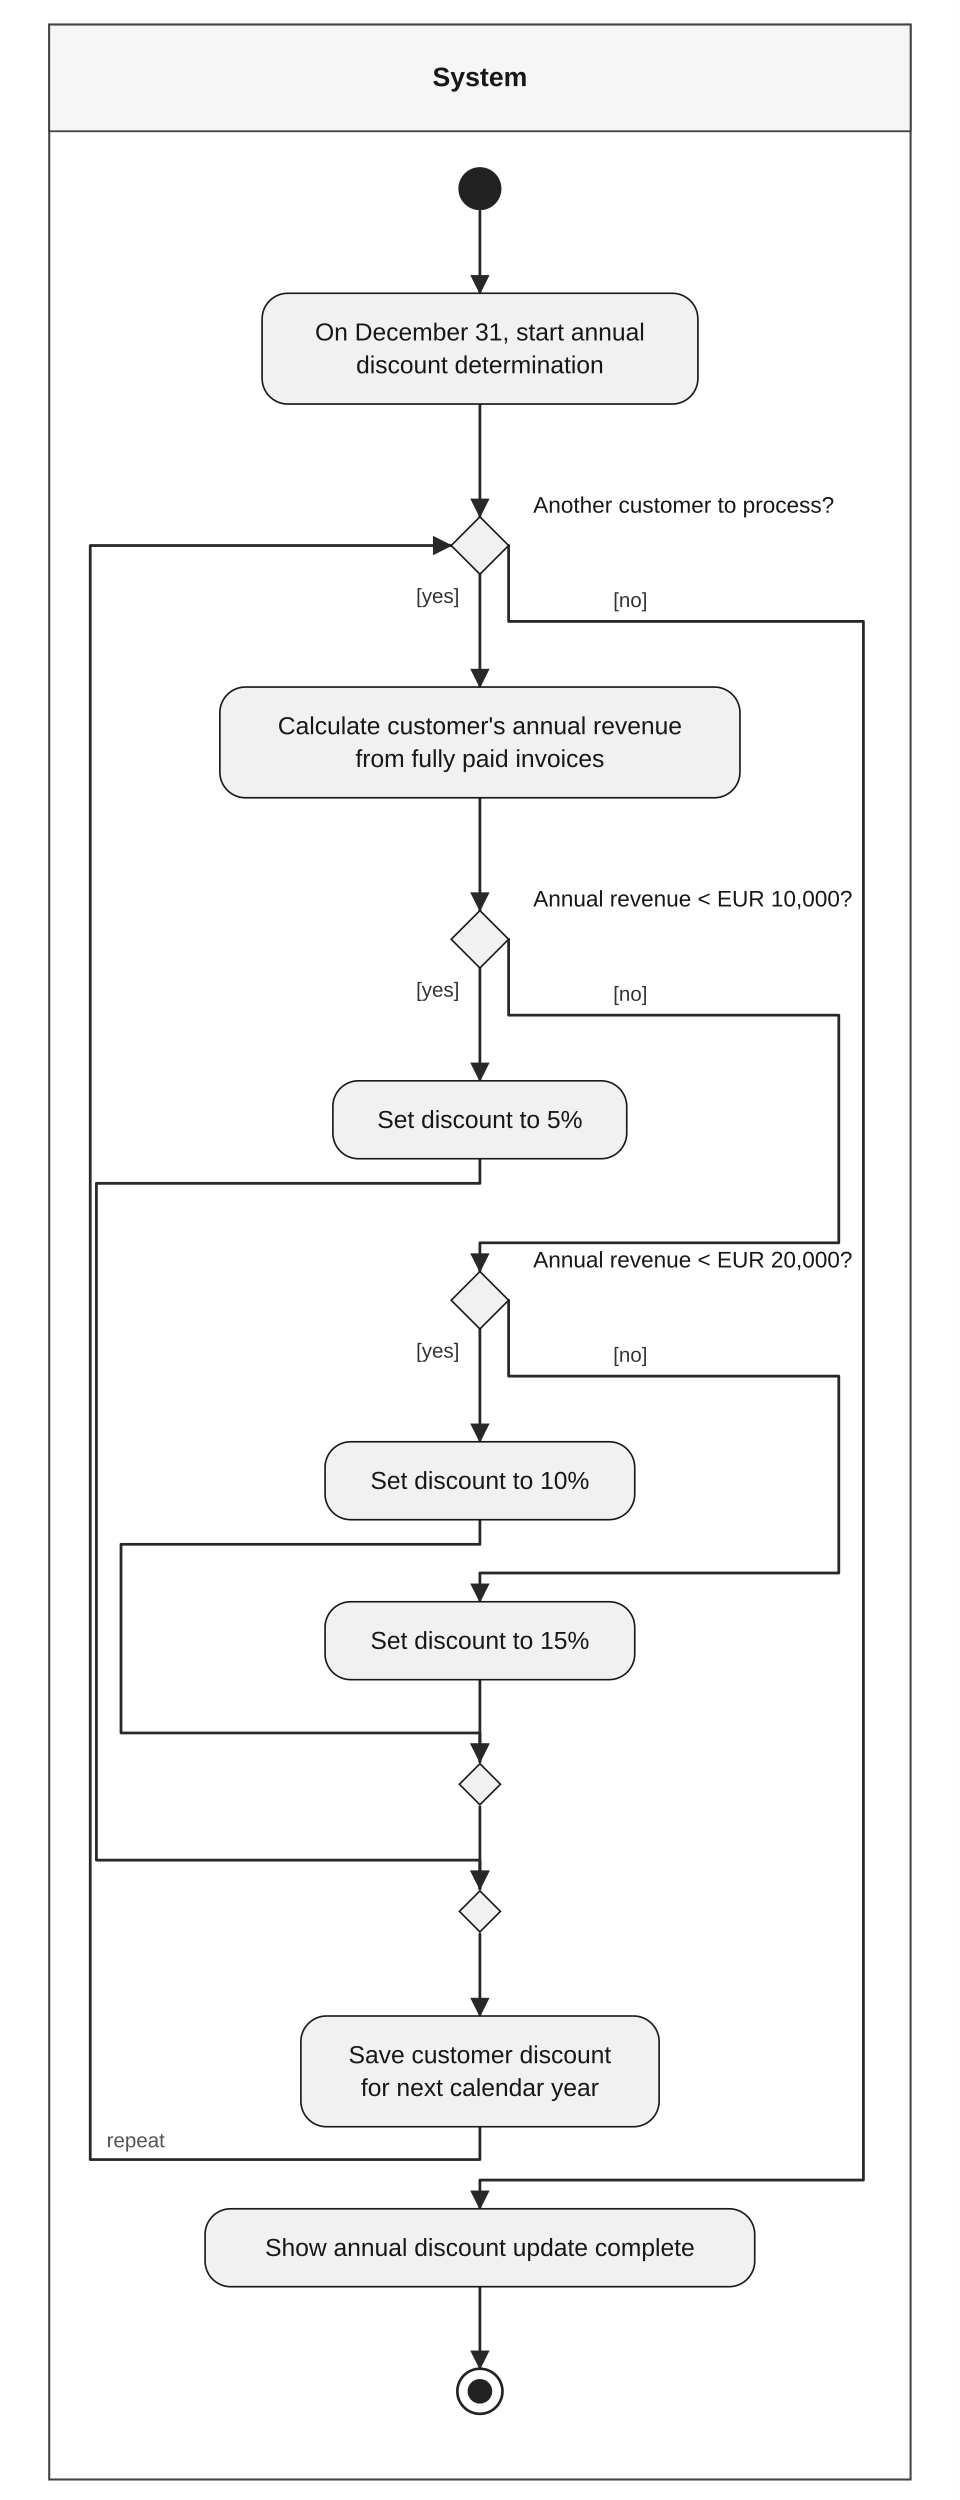
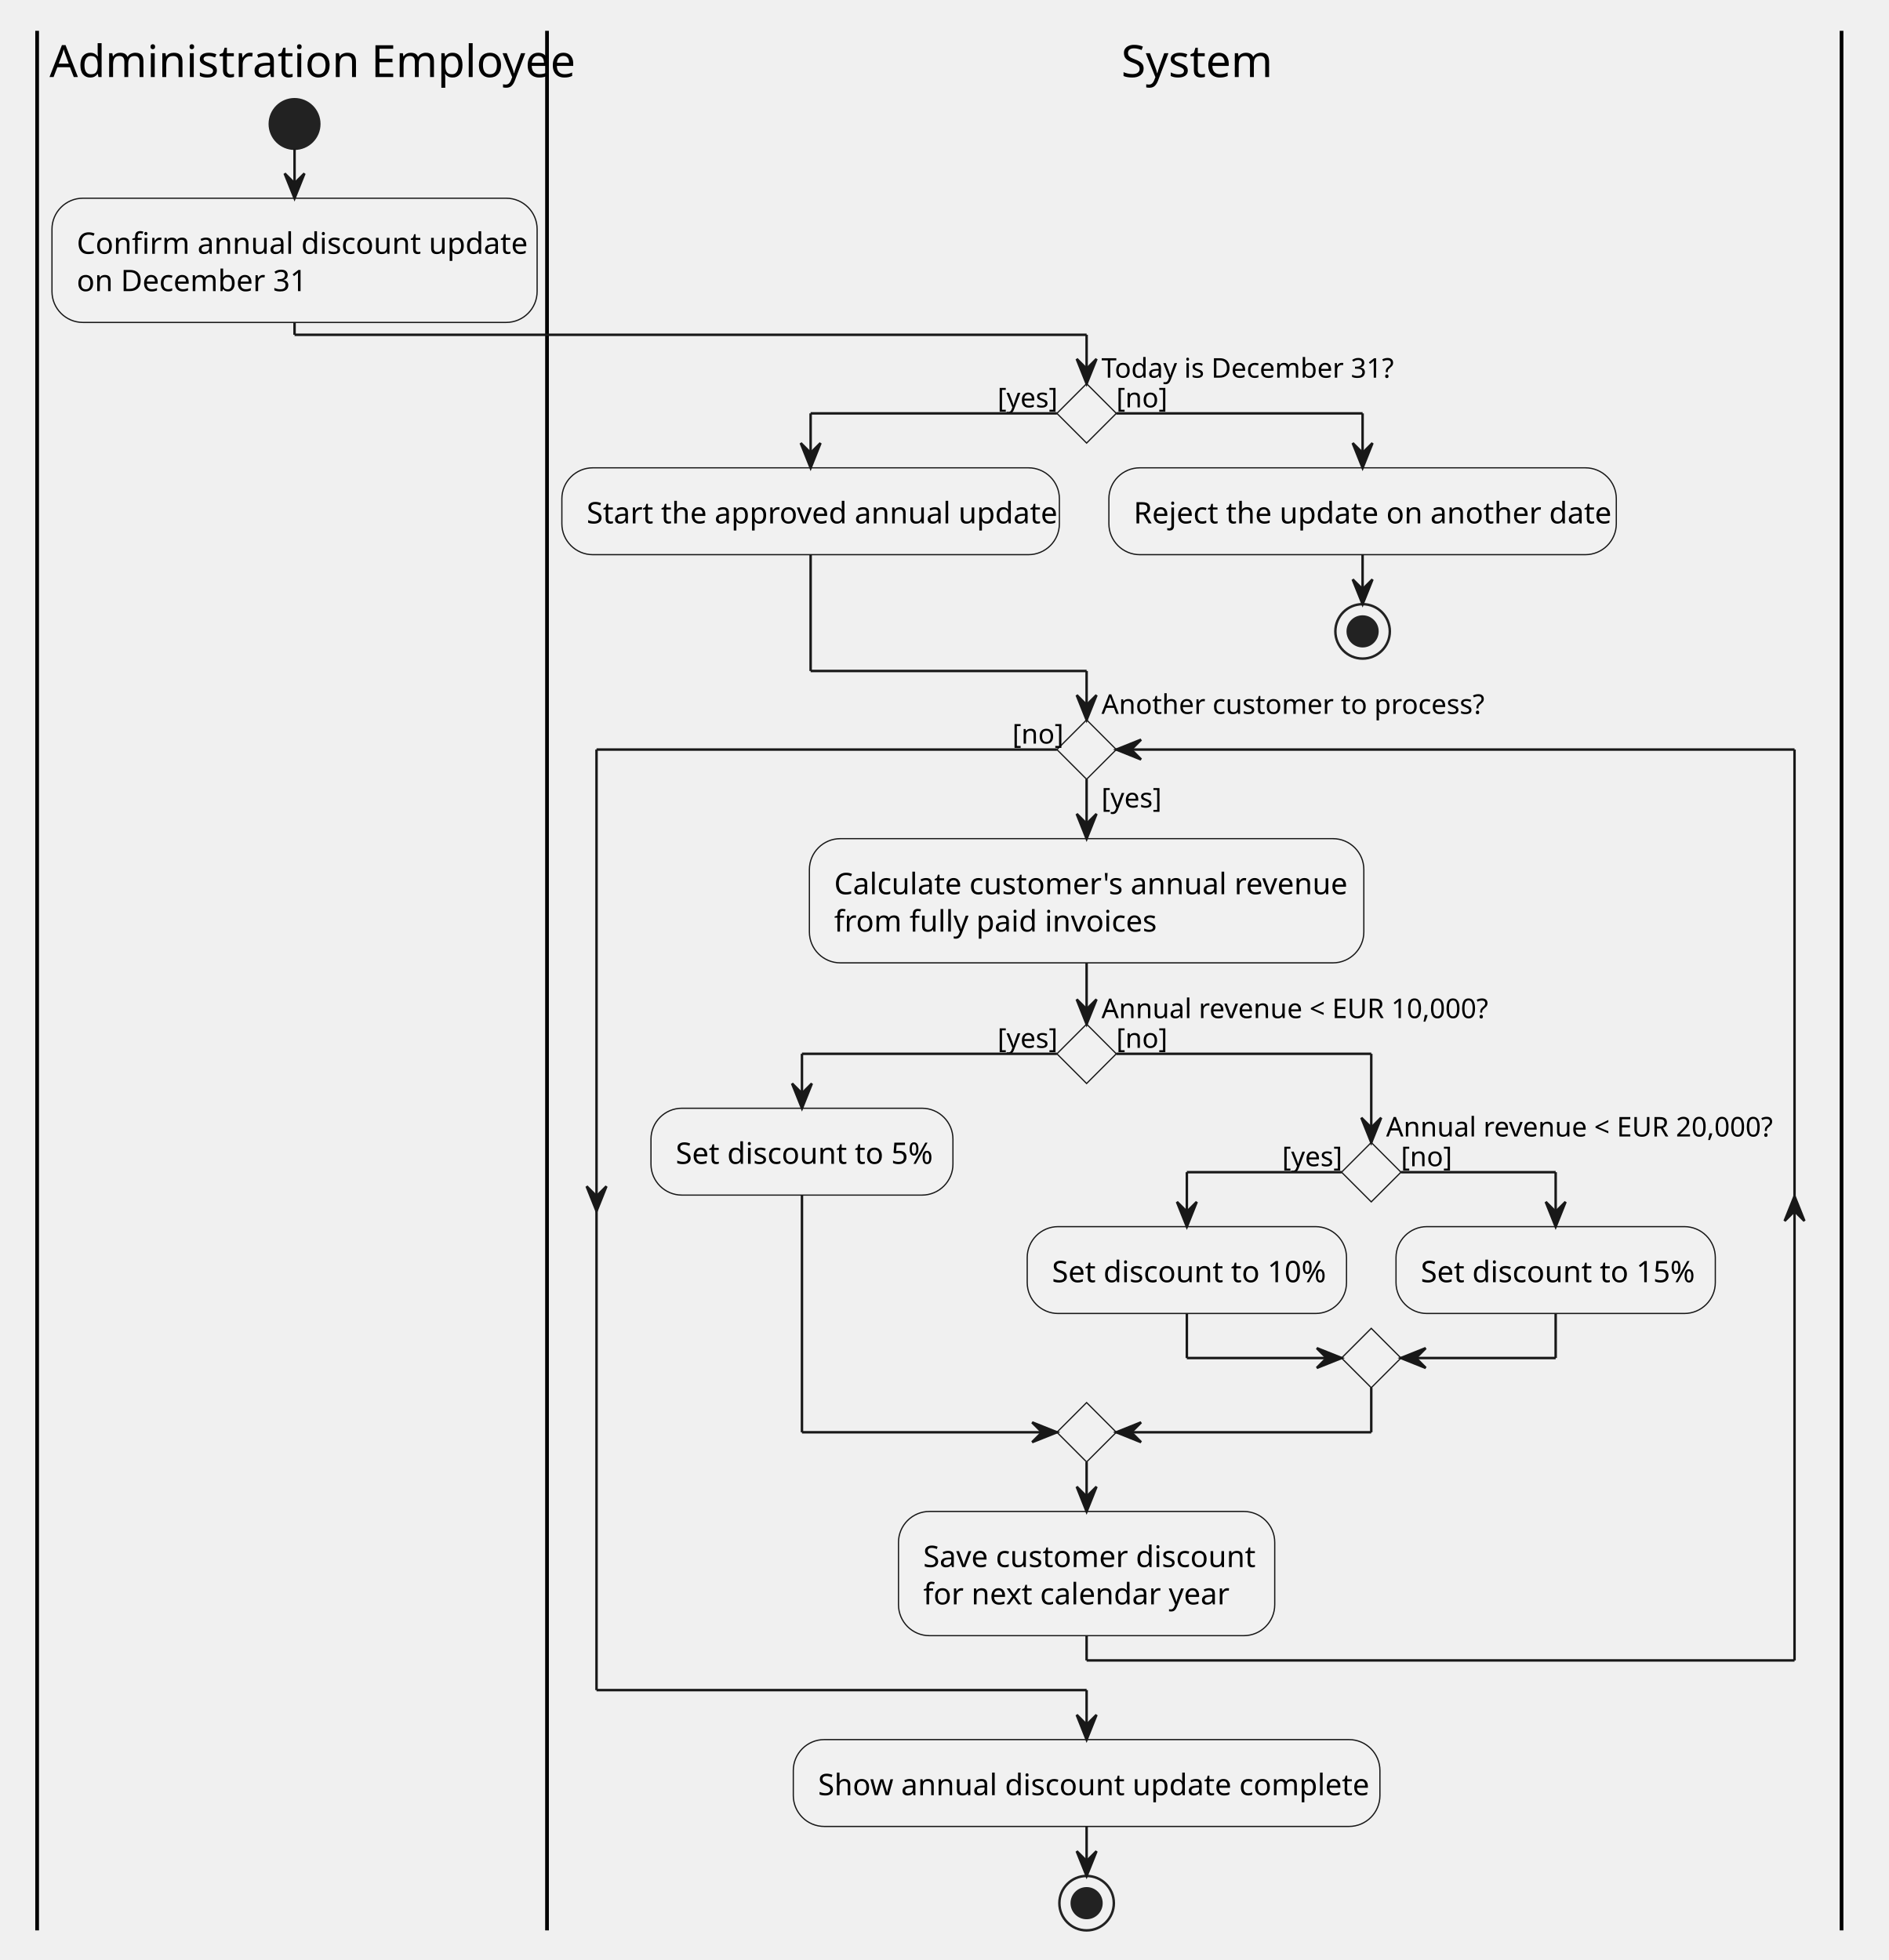
- <svg xmlns="http://www.w3.org/2000/svg" viewBox="0 0 468.0 1219.0" width="468.0px" height="1219.0px" role="img" aria-label="AD28 Update annual customer discount">
-   <defs>
-     <marker id="arrow" viewBox="0 0 10 10" refX="9.4" refY="5" markerWidth="7" markerHeight="7" orient="auto-start-reverse">
-       <path d="M 0 0 L 10 5 L 0 10 z" fill="#282828" />
-     </marker>
-   </defs>
-   <rect x="0" y="0" width="468.0" height="1219.0" fill="#fff" />
-   <g id="swimlanes">
-     <rect x="24.0" y="12.0" width="420.0" height="1197.0" rx="0" fill="#fff" stroke="#444" stroke-width="1" />
-     <rect x="24.0" y="12.0" width="420.0" height="52.0" rx="0" fill="#F6F6F6" stroke="#444" stroke-width="0.9" />
-     <text x="234.0" y="42.0" fill="#171717" font-size="13" font-family="Arial, Liberation Sans, sans-serif" font-weight="bold" text-anchor="middle">System</text>
-   </g>
-   <g id="flows">
-     <path d="M234.0,103.0 L234.0,143.0" fill="none" stroke="#282828" stroke-width="1.35" stroke-linejoin="round" stroke-linecap="round" marker-end="url(#arrow)" />
-     <path d="M234.0,197.0 L234.0,252.0" fill="none" stroke="#282828" stroke-width="1.35" stroke-linejoin="round" stroke-linecap="round" marker-end="url(#arrow)" />
-     <path d="M234.0,280.0 L234.0,335.0" fill="none" stroke="#282828" stroke-width="1.35" stroke-linejoin="round" stroke-linecap="round" marker-end="url(#arrow)" />
-     <text x="224.0" y="294.0" fill="#333" font-size="10" font-family="Arial, Liberation Sans, sans-serif" font-weight="normal" text-anchor="end">[yes]</text>
-     <path d="M234.0,389.0 L234.0,444.0" fill="none" stroke="#282828" stroke-width="1.35" stroke-linejoin="round" stroke-linecap="round" marker-end="url(#arrow)" />
-     <path d="M234.0,472.0 L234.0,527.0" fill="none" stroke="#282828" stroke-width="1.35" stroke-linejoin="round" stroke-linecap="round" marker-end="url(#arrow)" />
-     <text x="224.0" y="486.0" fill="#333" font-size="10" font-family="Arial, Liberation Sans, sans-serif" font-weight="normal" text-anchor="end">[yes]</text>
-     <path d="M248.0,458.0 L248.0,495.0 L409.0,495.0 L409.0,606.0 L234.0,606.0 L234.0,620.0" fill="none" stroke="#282828" stroke-width="1.35" stroke-linejoin="round" stroke-linecap="round" marker-end="url(#arrow)" />
-     <text x="299.0" y="488.0" fill="#333" font-size="10" font-family="Arial, Liberation Sans, sans-serif" font-weight="normal" text-anchor="start">[no]</text>
-     <path d="M234.0,648.0 L234.0,703.0" fill="none" stroke="#282828" stroke-width="1.35" stroke-linejoin="round" stroke-linecap="round" marker-end="url(#arrow)" />
-     <text x="224.0" y="662.0" fill="#333" font-size="10" font-family="Arial, Liberation Sans, sans-serif" font-weight="normal" text-anchor="end">[yes]</text>
-     <path d="M248.0,634.0 L248.0,671.0 L409.0,671.0 L409.0,767.0 L234.0,767.0 L234.0,781.0" fill="none" stroke="#282828" stroke-width="1.35" stroke-linejoin="round" stroke-linecap="round" marker-end="url(#arrow)" />
-     <text x="299.0" y="664.0" fill="#333" font-size="10" font-family="Arial, Liberation Sans, sans-serif" font-weight="normal" text-anchor="start">[no]</text>
-     <path d="M234.0,741.0 L234.0,753.0 L59.0,753.0 L59.0,845.0 L234.0,845.0 L234.0,859.0" fill="none" stroke="#282828" stroke-width="1.35" stroke-linejoin="round" stroke-linecap="round" marker-end="url(#arrow)" />
-     <path d="M234.0,819.0 L234.0,859.0" fill="none" stroke="#282828" stroke-width="1.35" stroke-linejoin="round" stroke-linecap="round" marker-end="url(#arrow)" />
-     <path d="M234.0,565.0 L234.0,577.0 L47.0,577.0 L47.0,907.0 L234.0,907.0 L234.0,921.0" fill="none" stroke="#282828" stroke-width="1.35" stroke-linejoin="round" stroke-linecap="round" marker-end="url(#arrow)" />
-     <path d="M234.0,881.0 L234.0,921.0" fill="none" stroke="#282828" stroke-width="1.35" stroke-linejoin="round" stroke-linecap="round" marker-end="url(#arrow)" />
-     <path d="M234.0,943.0 L234.0,983.0" fill="none" stroke="#282828" stroke-width="1.35" stroke-linejoin="round" stroke-linecap="round" marker-end="url(#arrow)" />
-     <path d="M234.0,1037.0 L234.0,1053.0 L44.0,1053.0 L44.0,266.0 L220.0,266.0" fill="none" stroke="#282828" stroke-width="1.35" stroke-linejoin="round" stroke-linecap="round" marker-end="url(#arrow)" />
-     <text x="52.0" y="1047.0" fill="#535353" font-size="10" font-family="Arial, Liberation Sans, sans-serif" font-weight="normal" text-anchor="start">repeat</text>
-     <path d="M248.0,266.0 L248.0,303.0 L421.0,303.0 L421.0,1063.0 L234.0,1063.0 L234.0,1077.0" fill="none" stroke="#282828" stroke-width="1.35" stroke-linejoin="round" stroke-linecap="round" marker-end="url(#arrow)" />
-     <text x="299.0" y="296.0" fill="#333" font-size="10" font-family="Arial, Liberation Sans, sans-serif" font-weight="normal" text-anchor="start">[no]</text>
-     <path d="M234.0,1115.0 L234.0,1155.0" fill="none" stroke="#282828" stroke-width="1.35" stroke-linejoin="round" stroke-linecap="round" marker-end="url(#arrow)" />
-   </g>
-   <g id="activities">
-     <circle cx="234.0" cy="92.0" r="10" fill="#222" stroke="#222" stroke-width="1" />
-     <rect x="127.8" y="143.0" width="212.5" height="54.0" rx="12.5" fill="#F1F1F1" stroke="#181818" stroke-width="0.8" />
-     <text x="234.0" y="166.0" fill="#171717" font-size="12" font-family="Arial, Liberation Sans, sans-serif" font-weight="normal" text-anchor="middle">On December 31, start annual</text>
-     <text x="234.0" y="182.0" fill="#171717" font-size="12" font-family="Arial, Liberation Sans, sans-serif" font-weight="normal" text-anchor="middle">discount determination</text>
-     <polygon points="234.0,252.0 248.0,266.0 234.0,280.0 220.0,266.0" fill="#F1F1F1" stroke="#181818" stroke-width="0.8" />
-     <text x="260.0" y="250.0" fill="#171717" font-size="11" font-family="Arial, Liberation Sans, sans-serif" font-weight="normal" text-anchor="start">Another customer to process?</text>
-     <rect x="107.2" y="335.0" width="253.6" height="54.0" rx="12.5" fill="#F1F1F1" stroke="#181818" stroke-width="0.8" />
-     <text x="234.0" y="358.0" fill="#171717" font-size="12" font-family="Arial, Liberation Sans, sans-serif" font-weight="normal" text-anchor="middle">Calculate customer's annual revenue</text>
-     <text x="234.0" y="374.0" fill="#171717" font-size="12" font-family="Arial, Liberation Sans, sans-serif" font-weight="normal" text-anchor="middle">from fully paid invoices</text>
-     <polygon points="234.0,444.0 248.0,458.0 234.0,472.0 220.0,458.0" fill="#F1F1F1" stroke="#181818" stroke-width="0.8" />
-     <text x="260.0" y="442.0" fill="#171717" font-size="11" font-family="Arial, Liberation Sans, sans-serif" font-weight="normal" text-anchor="start">Annual revenue &lt; EUR 10,000?</text>
-     <rect x="162.3" y="527.0" width="143.3" height="38.0" rx="12.5" fill="#F1F1F1" stroke="#181818" stroke-width="0.8" />
-     <text x="234.0" y="550.0" fill="#171717" font-size="12" font-family="Arial, Liberation Sans, sans-serif" font-weight="normal" text-anchor="middle">Set discount to 5%</text>
-     <polygon points="234.0,620.0 248.0,634.0 234.0,648.0 220.0,634.0" fill="#F1F1F1" stroke="#181818" stroke-width="0.8" />
-     <text x="260.0" y="618.0" fill="#171717" font-size="11" font-family="Arial, Liberation Sans, sans-serif" font-weight="normal" text-anchor="start">Annual revenue &lt; EUR 20,000?</text>
-     <rect x="158.5" y="703.0" width="151.0" height="38.0" rx="12.5" fill="#F1F1F1" stroke="#181818" stroke-width="0.8" />
-     <text x="234.0" y="726.0" fill="#171717" font-size="12" font-family="Arial, Liberation Sans, sans-serif" font-weight="normal" text-anchor="middle">Set discount to 10%</text>
-     <rect x="158.5" y="781.0" width="151.0" height="38.0" rx="12.5" fill="#F1F1F1" stroke="#181818" stroke-width="0.8" />
-     <text x="234.0" y="804.0" fill="#171717" font-size="12" font-family="Arial, Liberation Sans, sans-serif" font-weight="normal" text-anchor="middle">Set discount to 15%</text>
-     <polygon points="234.0,860.0 244.0,870.0 234.0,880.0 224.0,870.0" fill="#F1F1F1" stroke="#181818" stroke-width="0.8" />
-     <polygon points="234.0,922.0 244.0,932.0 234.0,942.0 224.0,932.0" fill="#F1F1F1" stroke="#181818" stroke-width="0.8" />
-     <rect x="146.7" y="983.0" width="174.7" height="54.0" rx="12.5" fill="#F1F1F1" stroke="#181818" stroke-width="0.8" />
-     <text x="234.0" y="1006.0" fill="#171717" font-size="12" font-family="Arial, Liberation Sans, sans-serif" font-weight="normal" text-anchor="middle">Save customer discount</text>
-     <text x="234.0" y="1022.0" fill="#171717" font-size="12" font-family="Arial, Liberation Sans, sans-serif" font-weight="normal" text-anchor="middle">for next calendar year</text>
-     <rect x="100.0" y="1077.0" width="268.0" height="38.0" rx="12.5" fill="#F1F1F1" stroke="#181818" stroke-width="0.8" />
-     <text x="234.0" y="1100.0" fill="#171717" font-size="12" font-family="Arial, Liberation Sans, sans-serif" font-weight="normal" text-anchor="middle">Show annual discount update complete</text>
-     <circle cx="234.0" cy="1166.0" r="11" fill="#fff" stroke="#222" stroke-width="1.3" />
-     <circle cx="234.0" cy="1166.0" r="6" fill="#222" />
+ <svg xmlns="http://www.w3.org/2000/svg" contentStyleType="text/css" height="792px" preserveAspectRatio="none" style="width:763px;height:792px;background:#FFFFFF;" version="1.1" viewBox="0 0 763 792" width="763px" zoomAndPan="magnify">
+   <defs />
+   <g>
+     <rect fill="none" height="22.641" style="stroke:none;stroke-width:1.0;" width="730.5" x="15" y="12.455" />
+     <ellipse cx="119" cy="50.096" fill="#222222" rx="10" ry="10" style="stroke:#222222;stroke-width:1.0;" />
+     <rect fill="#F1F1F1" height="50.188" rx="12.5" ry="12.5" style="stroke:#181818;stroke-width:0.5;" width="196" x="21" y="80.096" />
+     <text fill="#000000" font-family="sans-serif" font-size="12" lengthAdjust="spacing" textLength="176" x="31" y="102.553">Confirm annual discount update</text>
+     <text fill="#000000" font-family="sans-serif" font-size="12" lengthAdjust="spacing" textLength="92" x="31" y="117.647">on December 31</text>
+     <line style="stroke:#000000;stroke-width:1.5;" x1="15" x2="15" y1="12.455" y2="780.034" />
+     <polygon fill="#F1F1F1" points="439,155.036,451,167.036,439,179.036,427,167.036,439,155.036" style="stroke:#181818;stroke-width:0.5;" />
+     <text fill="#000000" font-family="sans-serif" font-size="11" lengthAdjust="spacing" textLength="114" x="445" y="152.619">Today is December 31?</text>
+     <text fill="#000000" font-family="sans-serif" font-size="11" lengthAdjust="spacing" textLength="24" x="403" y="164.619">[yes]</text>
+     <text fill="#000000" font-family="sans-serif" font-size="11" lengthAdjust="spacing" textLength="18" x="451" y="164.619">[no]</text>
+     <rect fill="#F1F1F1" height="35.094" rx="12.5" ry="12.5" style="stroke:#181818;stroke-width:0.5;" width="201" x="227" y="189.036" />
+     <text fill="#000000" font-family="sans-serif" font-size="12" lengthAdjust="spacing" textLength="181" x="237" y="211.493">Start the approved annual update</text>
+     <rect fill="#F1F1F1" height="35.094" rx="12.5" ry="12.5" style="stroke:#181818;stroke-width:0.5;" width="205" x="448" y="189.036" />
+     <text fill="#000000" font-family="sans-serif" font-size="12" lengthAdjust="spacing" textLength="185" x="458" y="211.493">Reject the update on another date</text>
+     <ellipse cx="550.5" cy="255.13" fill="none" rx="11" ry="11" style="stroke:#222222;stroke-width:1.0;" />
+     <ellipse cx="550.5" cy="255.13" fill="#222222" rx="6" ry="6" style="stroke:#222222;stroke-width:1.0;" />
+     <rect fill="#F1F1F1" height="50.188" rx="12.5" ry="12.5" style="stroke:#181818;stroke-width:0.5;" width="224" x="327" y="338.883" />
+     <text fill="#000000" font-family="sans-serif" font-size="12" lengthAdjust="spacing" textLength="204" x="337" y="361.34">Calculate customer's annual revenue</text>
+     <text fill="#000000" font-family="sans-serif" font-size="12" lengthAdjust="spacing" textLength="124" x="337" y="376.434">from fully paid invoices</text>
+     <polygon fill="#F1F1F1" points="439,413.823,451,425.823,439,437.823,427,425.823,439,413.823" style="stroke:#181818;stroke-width:0.5;" />
+     <text fill="#000000" font-family="sans-serif" font-size="11" lengthAdjust="spacing" textLength="151" x="445" y="411.406">Annual revenue &lt; EUR 10,000?</text>
+     <text fill="#000000" font-family="sans-serif" font-size="11" lengthAdjust="spacing" textLength="24" x="403" y="423.406">[yes]</text>
+     <text fill="#000000" font-family="sans-serif" font-size="11" lengthAdjust="spacing" textLength="18" x="451" y="423.406">[no]</text>
+     <rect fill="#F1F1F1" height="35.094" rx="12.5" ry="12.5" style="stroke:#181818;stroke-width:0.5;" width="122" x="263" y="447.823" />
+     <text fill="#000000" font-family="sans-serif" font-size="12" lengthAdjust="spacing" textLength="102" x="273" y="470.28">Set discount to 5%</text>
+     <polygon fill="#F1F1F1" points="554,461.659,566,473.659,554,485.659,542,473.659,554,461.659" style="stroke:#181818;stroke-width:0.5;" />
+     <text fill="#000000" font-family="sans-serif" font-size="11" lengthAdjust="spacing" textLength="151" x="560" y="459.242">Annual revenue &lt; EUR 20,000?</text>
+     <text fill="#000000" font-family="sans-serif" font-size="11" lengthAdjust="spacing" textLength="24" x="518" y="471.242">[yes]</text>
+     <text fill="#000000" font-family="sans-serif" font-size="11" lengthAdjust="spacing" textLength="18" x="566" y="471.242">[no]</text>
+     <rect fill="#F1F1F1" height="35.094" rx="12.5" ry="12.5" style="stroke:#181818;stroke-width:0.5;" width="129" x="415" y="495.659" />
+     <text fill="#000000" font-family="sans-serif" font-size="12" lengthAdjust="spacing" textLength="109" x="425" y="518.116">Set discount to 10%</text>
+     <rect fill="#F1F1F1" height="35.094" rx="12.5" ry="12.5" style="stroke:#181818;stroke-width:0.5;" width="129" x="564" y="495.659" />
+     <text fill="#000000" font-family="sans-serif" font-size="12" lengthAdjust="spacing" textLength="109" x="574" y="518.116">Set discount to 15%</text>
+     <polygon fill="#F1F1F1" points="554,536.753,566,548.753,554,560.753,542,548.753,554,536.753" style="stroke:#181818;stroke-width:0.5;" />
+     <polygon fill="#F1F1F1" points="439,566.753,451,578.753,439,590.753,427,578.753,439,566.753" style="stroke:#181818;stroke-width:0.5;" />
+     <rect fill="#F1F1F1" height="50.188" rx="12.5" ry="12.5" style="stroke:#181818;stroke-width:0.5;" width="152" x="363" y="610.753" />
+     <text fill="#000000" font-family="sans-serif" font-size="12" lengthAdjust="spacing" textLength="132" x="373" y="633.21">Save customer discount</text>
+     <text fill="#000000" font-family="sans-serif" font-size="12" lengthAdjust="spacing" textLength="116" x="373" y="648.304">for next calendar year</text>
+     <polygon fill="#F1F1F1" points="439,290.883,451,302.883,439,314.883,427,302.883,439,290.883" style="stroke:#181818;stroke-width:0.5;" />
+     <text fill="#000000" font-family="sans-serif" font-size="11" lengthAdjust="spacing" textLength="148" x="445" y="288.466">Another customer to process?</text>
+     <text fill="#000000" font-family="sans-serif" font-size="11" lengthAdjust="spacing" textLength="24" x="445" y="326.302">[yes]</text>
+     <text fill="#000000" font-family="sans-serif" font-size="11" lengthAdjust="spacing" textLength="18" x="409" y="300.466">[no]</text>
+     <rect fill="#F1F1F1" height="35.094" rx="12.5" ry="12.5" style="stroke:#181818;stroke-width:0.5;" width="237" x="320.5" y="702.94" />
+     <text fill="#000000" font-family="sans-serif" font-size="12" lengthAdjust="spacing" textLength="217" x="330.5" y="725.398">Show annual discount update complete</text>
+     <ellipse cx="439" cy="769.034" fill="none" rx="11" ry="11" style="stroke:#222222;stroke-width:1.0;" />
+     <ellipse cx="439" cy="769.034" fill="#222222" rx="6" ry="6" style="stroke:#222222;stroke-width:1.0;" />
+     <line style="stroke:#000000;stroke-width:1.5;" x1="221" x2="221" y1="12.455" y2="780.034" />
+     <line style="stroke:#000000;stroke-width:1.5;" x1="744" x2="744" y1="12.455" y2="780.034" />
+     <line style="stroke:#181818;stroke-width:1.0;" x1="119" x2="119" y1="60.096" y2="80.096" />
+     <polygon fill="#181818" points="115,70.096,119,80.096,123,70.096,119,74.096" style="stroke:#181818;stroke-width:1.0;" />
+     <line style="stroke:#181818;stroke-width:1.0;" x1="550.5" x2="550.5" y1="224.13" y2="244.13" />
+     <polygon fill="#181818" points="546.5,234.13,550.5,244.13,554.5,234.13,550.5,238.13" style="stroke:#181818;stroke-width:1.0;" />
+     <line style="stroke:#181818;stroke-width:1.0;" x1="427" x2="327.5" y1="167.036" y2="167.036" />
+     <line style="stroke:#181818;stroke-width:1.0;" x1="327.5" x2="327.5" y1="167.036" y2="189.036" />
+     <polygon fill="#181818" points="323.5,179.036,327.5,189.036,331.5,179.036,327.5,183.036" style="stroke:#181818;stroke-width:1.0;" />
+     <line style="stroke:#181818;stroke-width:1.0;" x1="451" x2="550.5" y1="167.036" y2="167.036" />
+     <line style="stroke:#181818;stroke-width:1.0;" x1="550.5" x2="550.5" y1="167.036" y2="189.036" />
+     <polygon fill="#181818" points="546.5,179.036,550.5,189.036,554.5,179.036,550.5,183.036" style="stroke:#181818;stroke-width:1.0;" />
+     <line style="stroke:#181818;stroke-width:1.0;" x1="327.5" x2="327.5" y1="224.13" y2="271.13" />
+     <line style="stroke:#181818;stroke-width:1.0;" x1="327.5" x2="439" y1="271.13" y2="271.13" />
+     <line style="stroke:#181818;stroke-width:1.0;" x1="439" x2="439" y1="271.13" y2="290.883" />
+     <polygon fill="#181818" points="435,280.883,439,290.883,443,280.883,439,284.883" style="stroke:#181818;stroke-width:1.0;" />
+     <line style="stroke:#181818;stroke-width:1.0;" x1="542" x2="479.5" y1="473.659" y2="473.659" />
+     <line style="stroke:#181818;stroke-width:1.0;" x1="479.5" x2="479.5" y1="473.659" y2="495.659" />
+     <polygon fill="#181818" points="475.5,485.659,479.5,495.659,483.5,485.659,479.5,489.659" style="stroke:#181818;stroke-width:1.0;" />
+     <line style="stroke:#181818;stroke-width:1.0;" x1="566" x2="628.5" y1="473.659" y2="473.659" />
+     <line style="stroke:#181818;stroke-width:1.0;" x1="628.5" x2="628.5" y1="473.659" y2="495.659" />
+     <polygon fill="#181818" points="624.5,485.659,628.5,495.659,632.5,485.659,628.5,489.659" style="stroke:#181818;stroke-width:1.0;" />
+     <line style="stroke:#181818;stroke-width:1.0;" x1="479.5" x2="479.5" y1="530.753" y2="548.753" />
+     <line style="stroke:#181818;stroke-width:1.0;" x1="479.5" x2="542" y1="548.753" y2="548.753" />
+     <polygon fill="#181818" points="532,544.753,542,548.753,532,552.753,536,548.753" style="stroke:#181818;stroke-width:1.0;" />
+     <line style="stroke:#181818;stroke-width:1.0;" x1="628.5" x2="628.5" y1="530.753" y2="548.753" />
+     <line style="stroke:#181818;stroke-width:1.0;" x1="628.5" x2="566" y1="548.753" y2="548.753" />
+     <polygon fill="#181818" points="576,544.753,566,548.753,576,552.753,572,548.753" style="stroke:#181818;stroke-width:1.0;" />
+     <line style="stroke:#181818;stroke-width:1.0;" x1="427" x2="324" y1="425.823" y2="425.823" />
+     <line style="stroke:#181818;stroke-width:1.0;" x1="324" x2="324" y1="425.823" y2="447.823" />
+     <polygon fill="#181818" points="320,437.823,324,447.823,328,437.823,324,441.823" style="stroke:#181818;stroke-width:1.0;" />
+     <line style="stroke:#181818;stroke-width:1.0;" x1="451" x2="554" y1="425.823" y2="425.823" />
+     <line style="stroke:#181818;stroke-width:1.0;" x1="554" x2="554" y1="425.823" y2="461.659" />
+     <polygon fill="#181818" points="550,451.659,554,461.659,558,451.659,554,455.659" style="stroke:#181818;stroke-width:1.0;" />
+     <line style="stroke:#181818;stroke-width:1.0;" x1="324" x2="324" y1="482.917" y2="578.753" />
+     <line style="stroke:#181818;stroke-width:1.0;" x1="324" x2="427" y1="578.753" y2="578.753" />
+     <polygon fill="#181818" points="417,574.753,427,578.753,417,582.753,421,578.753" style="stroke:#181818;stroke-width:1.0;" />
+     <line style="stroke:#181818;stroke-width:1.0;" x1="554" x2="554" y1="560.753" y2="578.753" />
+     <line style="stroke:#181818;stroke-width:1.0;" x1="554" x2="451" y1="578.753" y2="578.753" />
+     <polygon fill="#181818" points="461,574.753,451,578.753,461,582.753,457,578.753" style="stroke:#181818;stroke-width:1.0;" />
+     <line style="stroke:#181818;stroke-width:1.0;" x1="439" x2="439" y1="389.07" y2="413.823" />
+     <polygon fill="#181818" points="435,403.823,439,413.823,443,403.823,439,407.823" style="stroke:#181818;stroke-width:1.0;" />
+     <line style="stroke:#181818;stroke-width:1.0;" x1="439" x2="439" y1="590.753" y2="610.753" />
+     <polygon fill="#181818" points="435,600.753,439,610.753,443,600.753,439,604.753" style="stroke:#181818;stroke-width:1.0;" />
+     <line style="stroke:#181818;stroke-width:1.0;" x1="439" x2="439" y1="314.883" y2="338.883" />
+     <polygon fill="#181818" points="435,328.883,439,338.883,443,328.883,439,332.883" style="stroke:#181818;stroke-width:1.0;" />
+     <line style="stroke:#181818;stroke-width:1.0;" x1="439" x2="439" y1="660.94" y2="670.94" />
+     <line style="stroke:#181818;stroke-width:1.0;" x1="439" x2="725" y1="670.94" y2="670.94" />
+     <polygon fill="#181818" points="721,493.37,725,483.37,729,493.37,725,489.37" style="stroke:#181818;stroke-width:1.0;" />
+     <line style="stroke:#181818;stroke-width:1.0;" x1="725" x2="725" y1="302.883" y2="670.94" />
+     <line style="stroke:#181818;stroke-width:1.0;" x1="725" x2="451" y1="302.883" y2="302.883" />
+     <polygon fill="#181818" points="461,298.883,451,302.883,461,306.883,457,302.883" style="stroke:#181818;stroke-width:1.0;" />
+     <line style="stroke:#181818;stroke-width:1.0;" x1="427" x2="241" y1="302.883" y2="302.883" />
+     <polygon fill="#181818" points="237,479.37,241,489.37,245,479.37,241,483.37" style="stroke:#181818;stroke-width:1.0;" />
+     <line style="stroke:#181818;stroke-width:1.0;" x1="241" x2="241" y1="302.883" y2="682.94" />
+     <line style="stroke:#181818;stroke-width:1.0;" x1="241" x2="439" y1="682.94" y2="682.94" />
+     <line style="stroke:#181818;stroke-width:1.0;" x1="439" x2="439" y1="682.94" y2="702.94" />
+     <polygon fill="#181818" points="435,692.94,439,702.94,443,692.94,439,696.94" style="stroke:#181818;stroke-width:1.0;" />
+     <line style="stroke:#181818;stroke-width:1.0;" x1="439" x2="439" y1="738.034" y2="758.034" />
+     <polygon fill="#181818" points="435,748.034,439,758.034,443,748.034,439,752.034" style="stroke:#181818;stroke-width:1.0;" />
+     <line style="stroke:#181818;stroke-width:1.0;" x1="119" x2="119" y1="130.283" y2="135.283" />
+     <line style="stroke:#181818;stroke-width:1.0;" x1="119" x2="439" y1="135.283" y2="135.283" />
+     <line style="stroke:#181818;stroke-width:1.0;" x1="439" x2="439" y1="135.283" y2="155.036" />
+     <polygon fill="#181818" points="435,145.036,439,155.036,443,145.036,439,149.036" style="stroke:#181818;stroke-width:1.0;" />
+     <text fill="#000000" font-family="sans-serif" font-size="18" lengthAdjust="spacing" textLength="196" x="20" y="31.141">Administration Employee</text>
+     <text fill="#000000" font-family="sans-serif" font-size="18" lengthAdjust="spacing" textLength="59" x="453" y="31.141">System</text>
  </g>
</svg>
